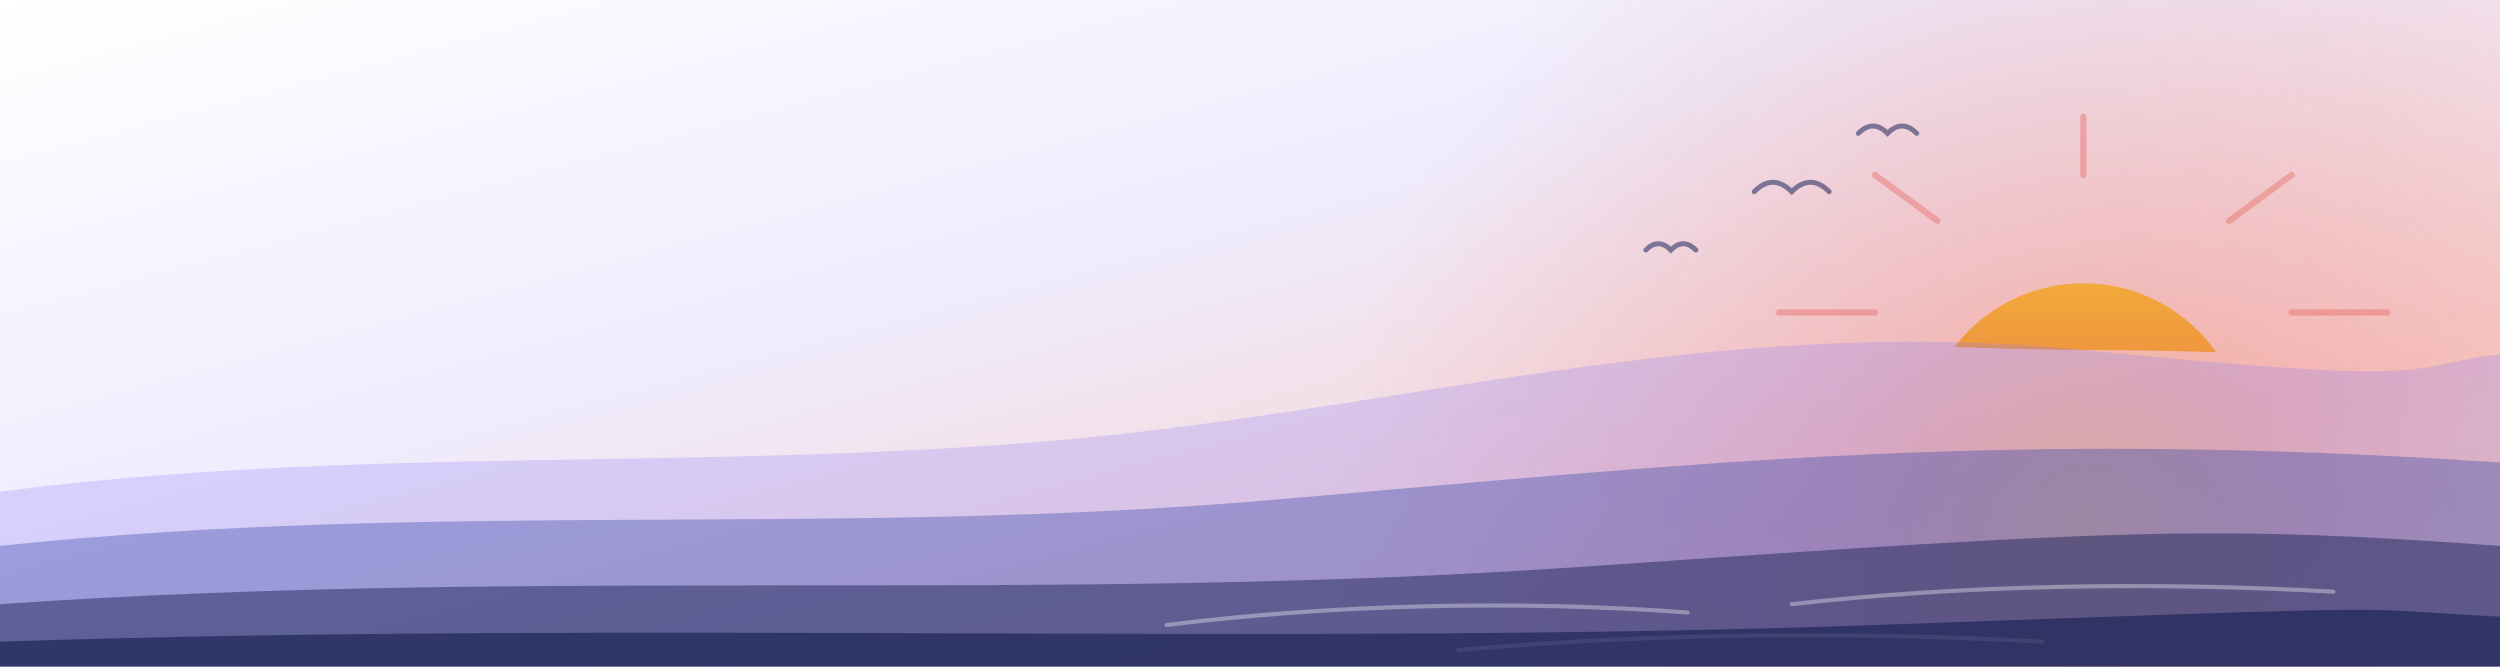
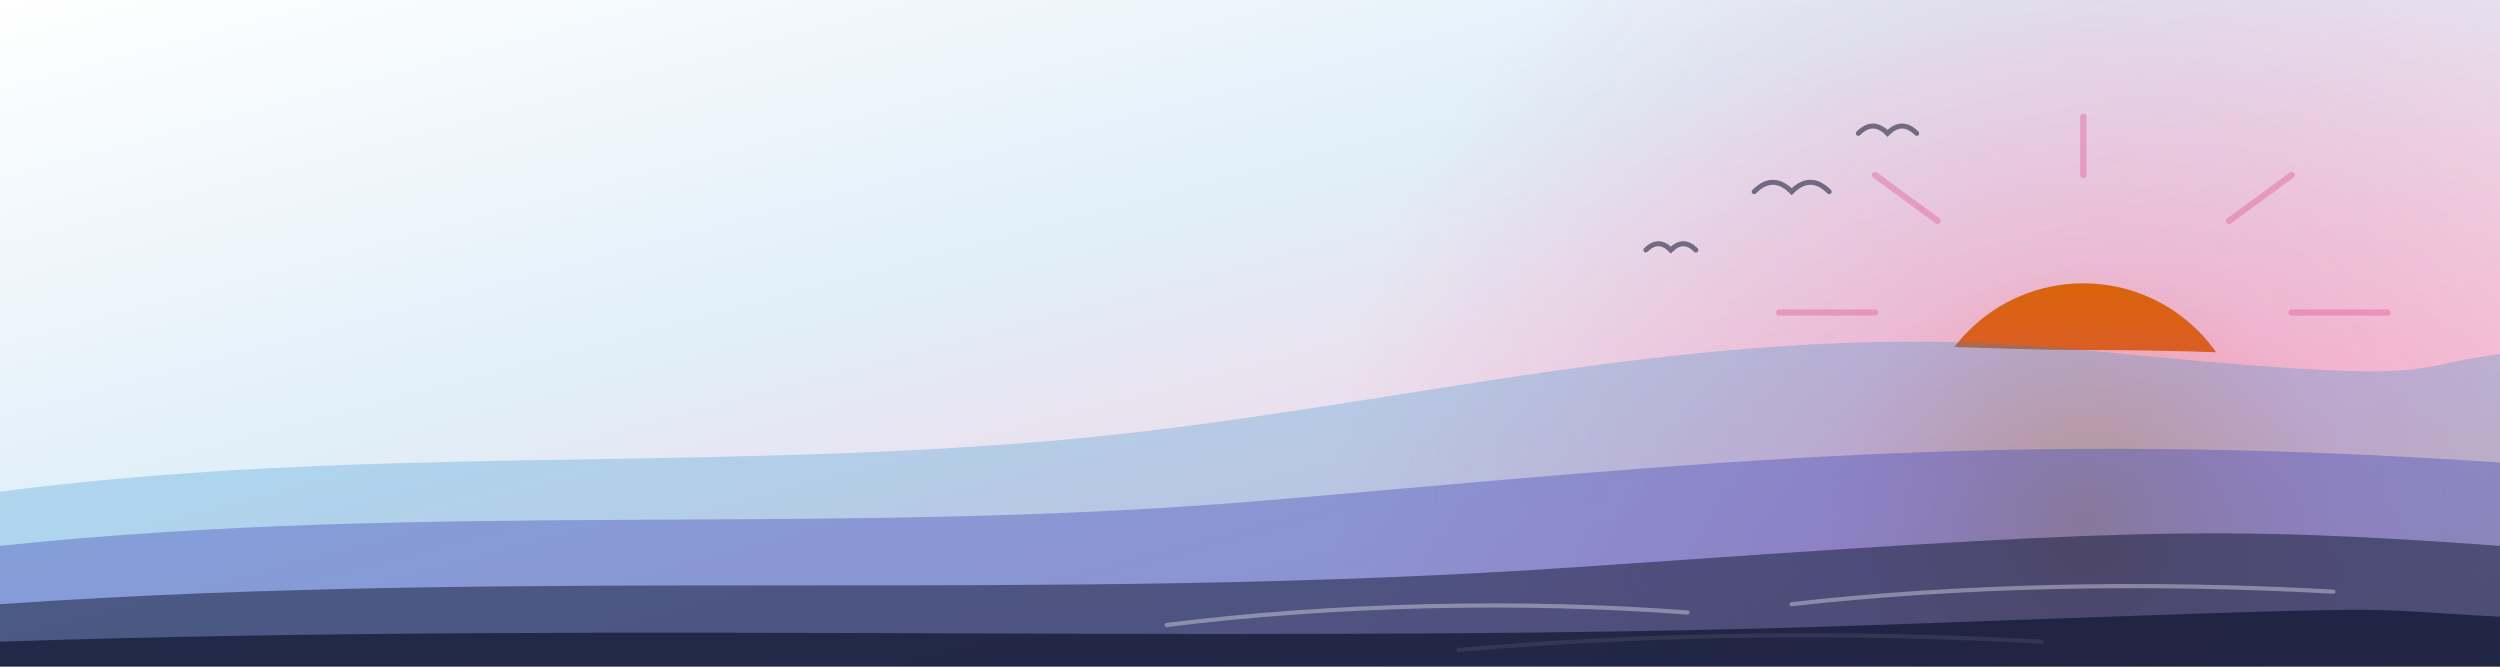
<svg xmlns="http://www.w3.org/2000/svg" viewBox="0 0 1200 320" width="1200" height="320" preserveAspectRatio="xMaxYMax slice" aria-hidden="true">
  <defs>
    <linearGradient id="gs-evening-light-sky" x1="0" y1="0" x2="1" y2="1">
      <stop offset="0" stop-color="#FFFFFF" />
-       <stop offset="0.4" stop-color="#efedfe" />
-       <stop offset="0.75" stop-color="#f8d2d0" />
-       <stop offset="1" stop-color="#fbe2bc" />
+       <stop offset="0.4" stop-color="#e0eff8" />
+       <stop offset="0.75" stop-color="#f7cfe1" />
+       <stop offset="1" stop-color="#f2caac" />
    </linearGradient>
    <radialGradient id="gs-evening-light-glow" cx="1000" cy="250" r="360" gradientUnits="userSpaceOnUse">
-       <stop offset="0" stop-color="#F2A93B" stop-opacity="0.5" />
-       <stop offset="0.35" stop-color="#E5534B" stop-opacity="0.22" />
-       <stop offset="1" stop-color="#E5534B" stop-opacity="0" />
+       <stop offset="0" stop-color="#D9640B" stop-opacity="0.5" />
+       <stop offset="0.35" stop-color="#E0478A" stop-opacity="0.22" />
+       <stop offset="1" stop-color="#E0478A" stop-opacity="0" />
    </radialGradient>
    <linearGradient id="gs-evening-light-sun" x1="0" y1="0" x2="0" y2="1">
-       <stop offset="0" stop-color="#F2A93B" />
-       <stop offset="1" stop-color="#E5534B" />
+       <stop offset="0" stop-color="#D9640B" />
+       <stop offset="1" stop-color="#E0478A" />
    </linearGradient>
    <clipPath id="gs-evening-light-hz">
      <path d="M0 0H1200V170C1150 176 1100 168 1000 168S820 150 500 212 170 214 0 236Z" />
    </clipPath>
  </defs>
  <rect width="1200" height="320" fill="url(#gs-evening-light-sky)" />
  <rect width="1200" height="320" fill="url(#gs-evening-light-glow)" />
  <g clip-path="url(#gs-evening-light-hz)">
    <circle cx="1000" cy="214" r="78" fill="url(#gs-evening-light-sun)" />
  </g>
-   <g stroke="#E5534B" stroke-width="3" stroke-linecap="round" opacity=".35">
+   <g stroke="#E0478A" stroke-width="3" stroke-linecap="round" opacity=".35">
    <path d="M900 150h-46M1100 150h46M930 106l-30-22M1070 106l30-22M1000 84V56" />
  </g>
-   <g fill="none" stroke="#1F2559" stroke-width="2.4" stroke-linecap="round" opacity="0.55">
+   <g fill="none" stroke="#101632" stroke-width="2.4" stroke-linecap="round" opacity="0.55">
    <path d="M842 92q9-9 18 0q9-9 18 0" />
    <path d="M892 64q7-7 14 0q7-7 14 0" />
    <path d="M790 120q6-6 12 0q6-6 12 0" />
  </g>
-   <path d="M0 236C170 214 330 226 500 212S820 150 1000 168 1150 176 1200 170V320H0Z" fill="#8B7CF6" opacity="0.26" />
-   <path d="M0 262C210 240 400 258 610 240S960 206 1200 222V320H0Z" fill="#3B4AA8" opacity="0.38" />
-   <path d="M0 290C260 272 500 290 760 272S1060 252 1200 262V320H0Z" fill="#1F2559" opacity="0.5" />
+   <path d="M0 236C170 214 330 226 500 212S820 150 1000 168 1150 176 1200 170V320H0Z" fill="#1F8ACF" opacity="0.26" />
+   <path d="M0 262C210 240 400 258 610 240S960 206 1200 222V320H0Z" fill="#4048B8" opacity="0.38" />
+   <path d="M0 290C260 272 500 290 760 272S1060 252 1200 262V320H0Z" fill="#101632" opacity="0.5" />
  <g fill="none" stroke="#FFFFFF" stroke-width="2" stroke-linecap="round" opacity="0.35">
    <path d="M560 300c80-10 170-12 250-6" />
    <path d="M860 290c80-9 170-11 260-6" />
    <path d="M700 312c90-8 190-9 280-4" />
  </g>
-   <path d="M0 308C300 298 620 310 900 300S1120 292 1200 296V320H0Z" fill="#1F2559" opacity="0.72" />
+   <path d="M0 308C300 298 620 310 900 300S1120 292 1200 296V320H0Z" fill="#101632" opacity="0.72" />
</svg>
